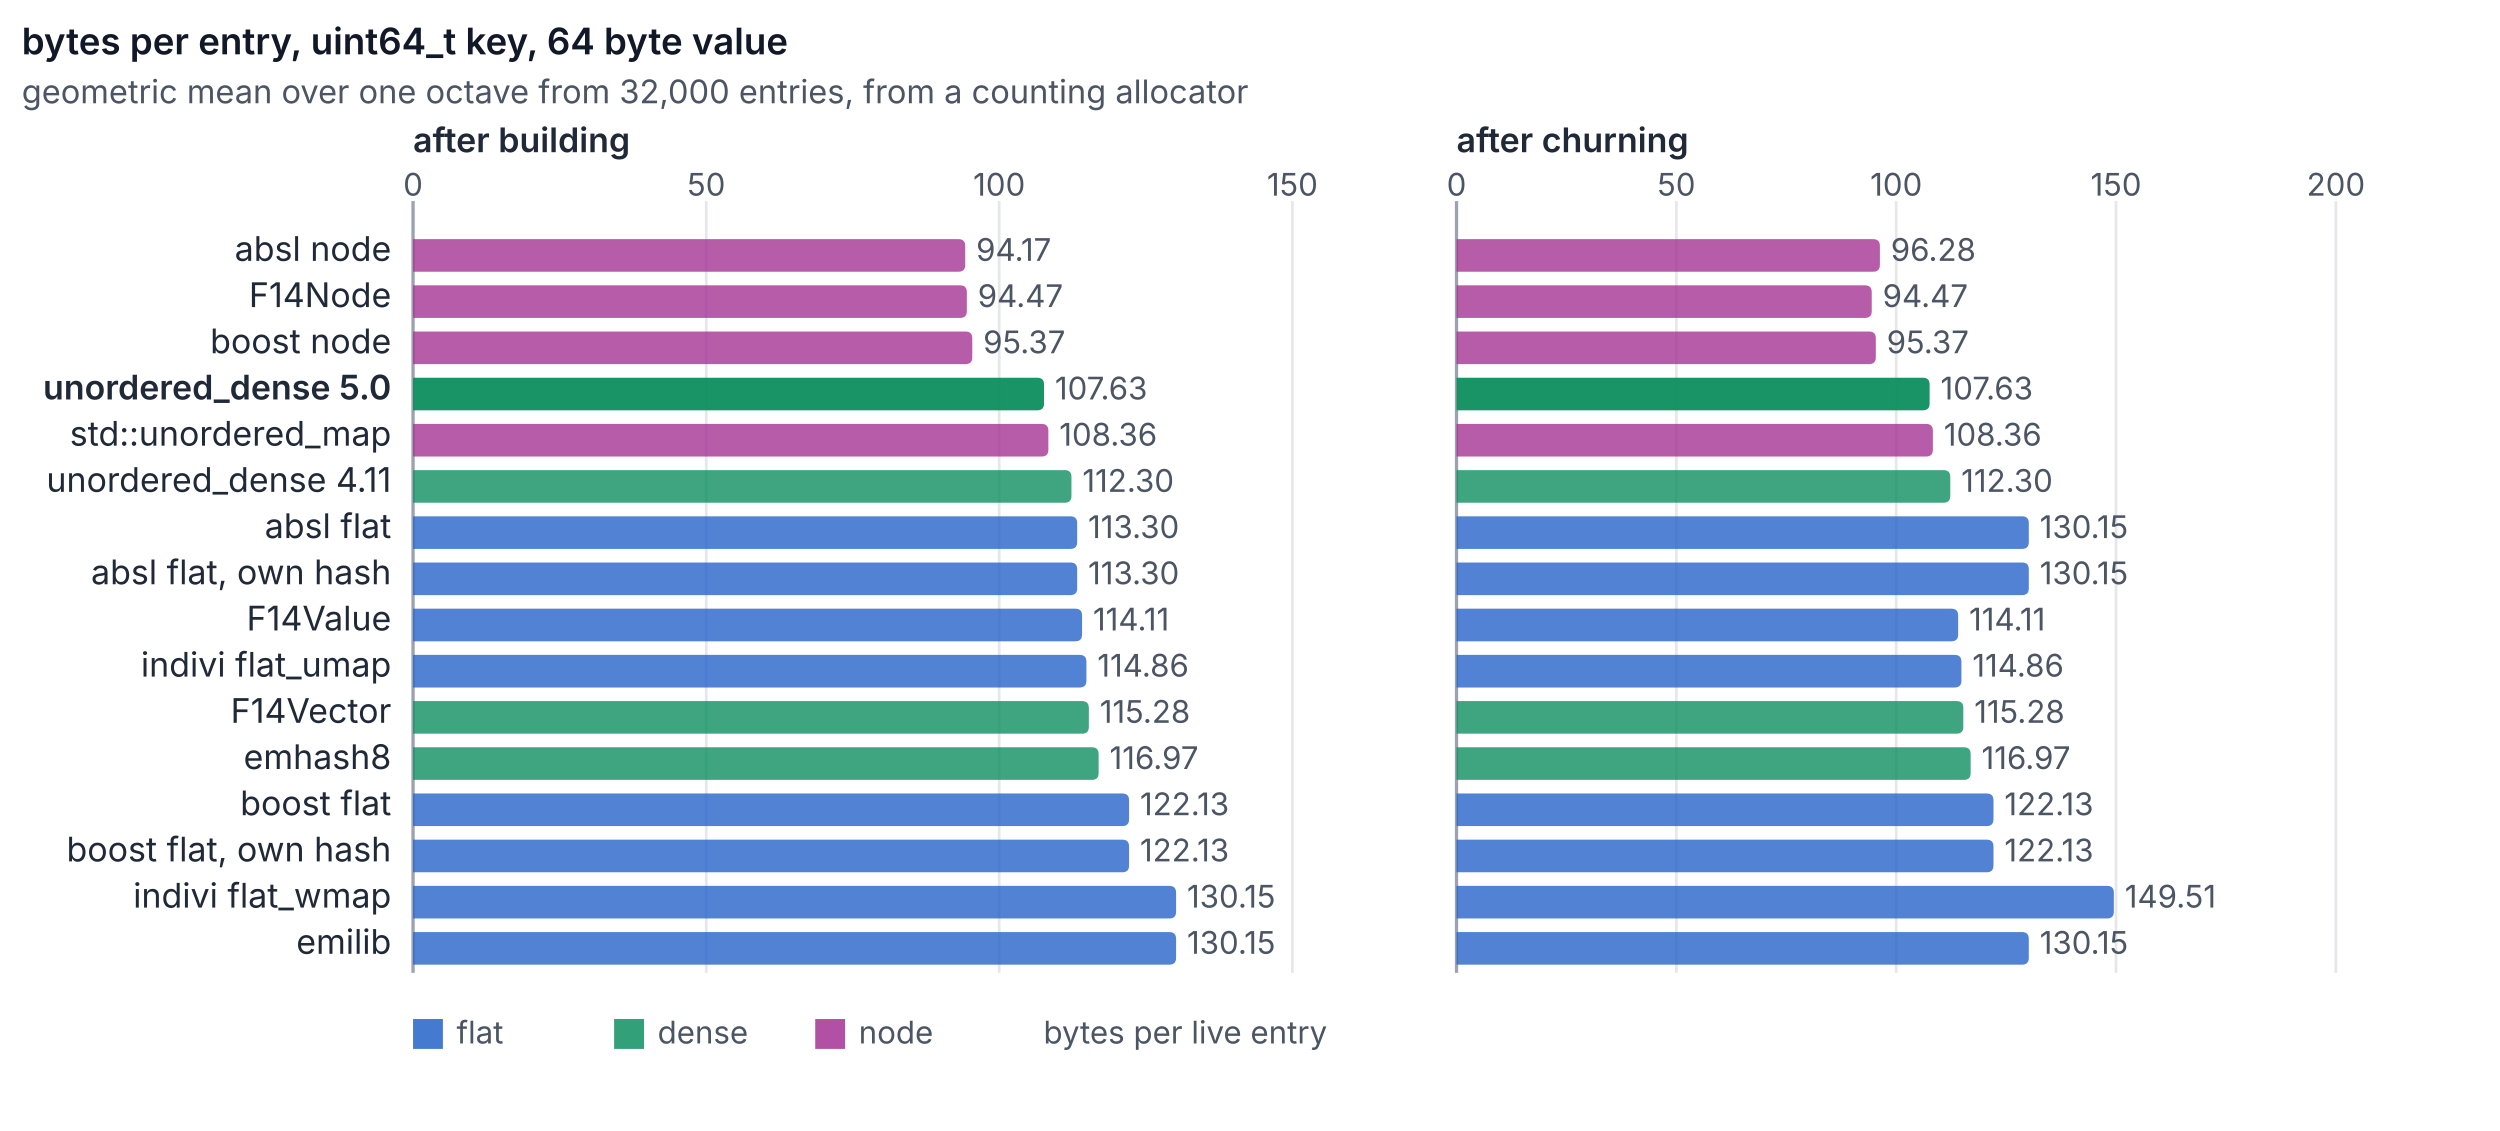
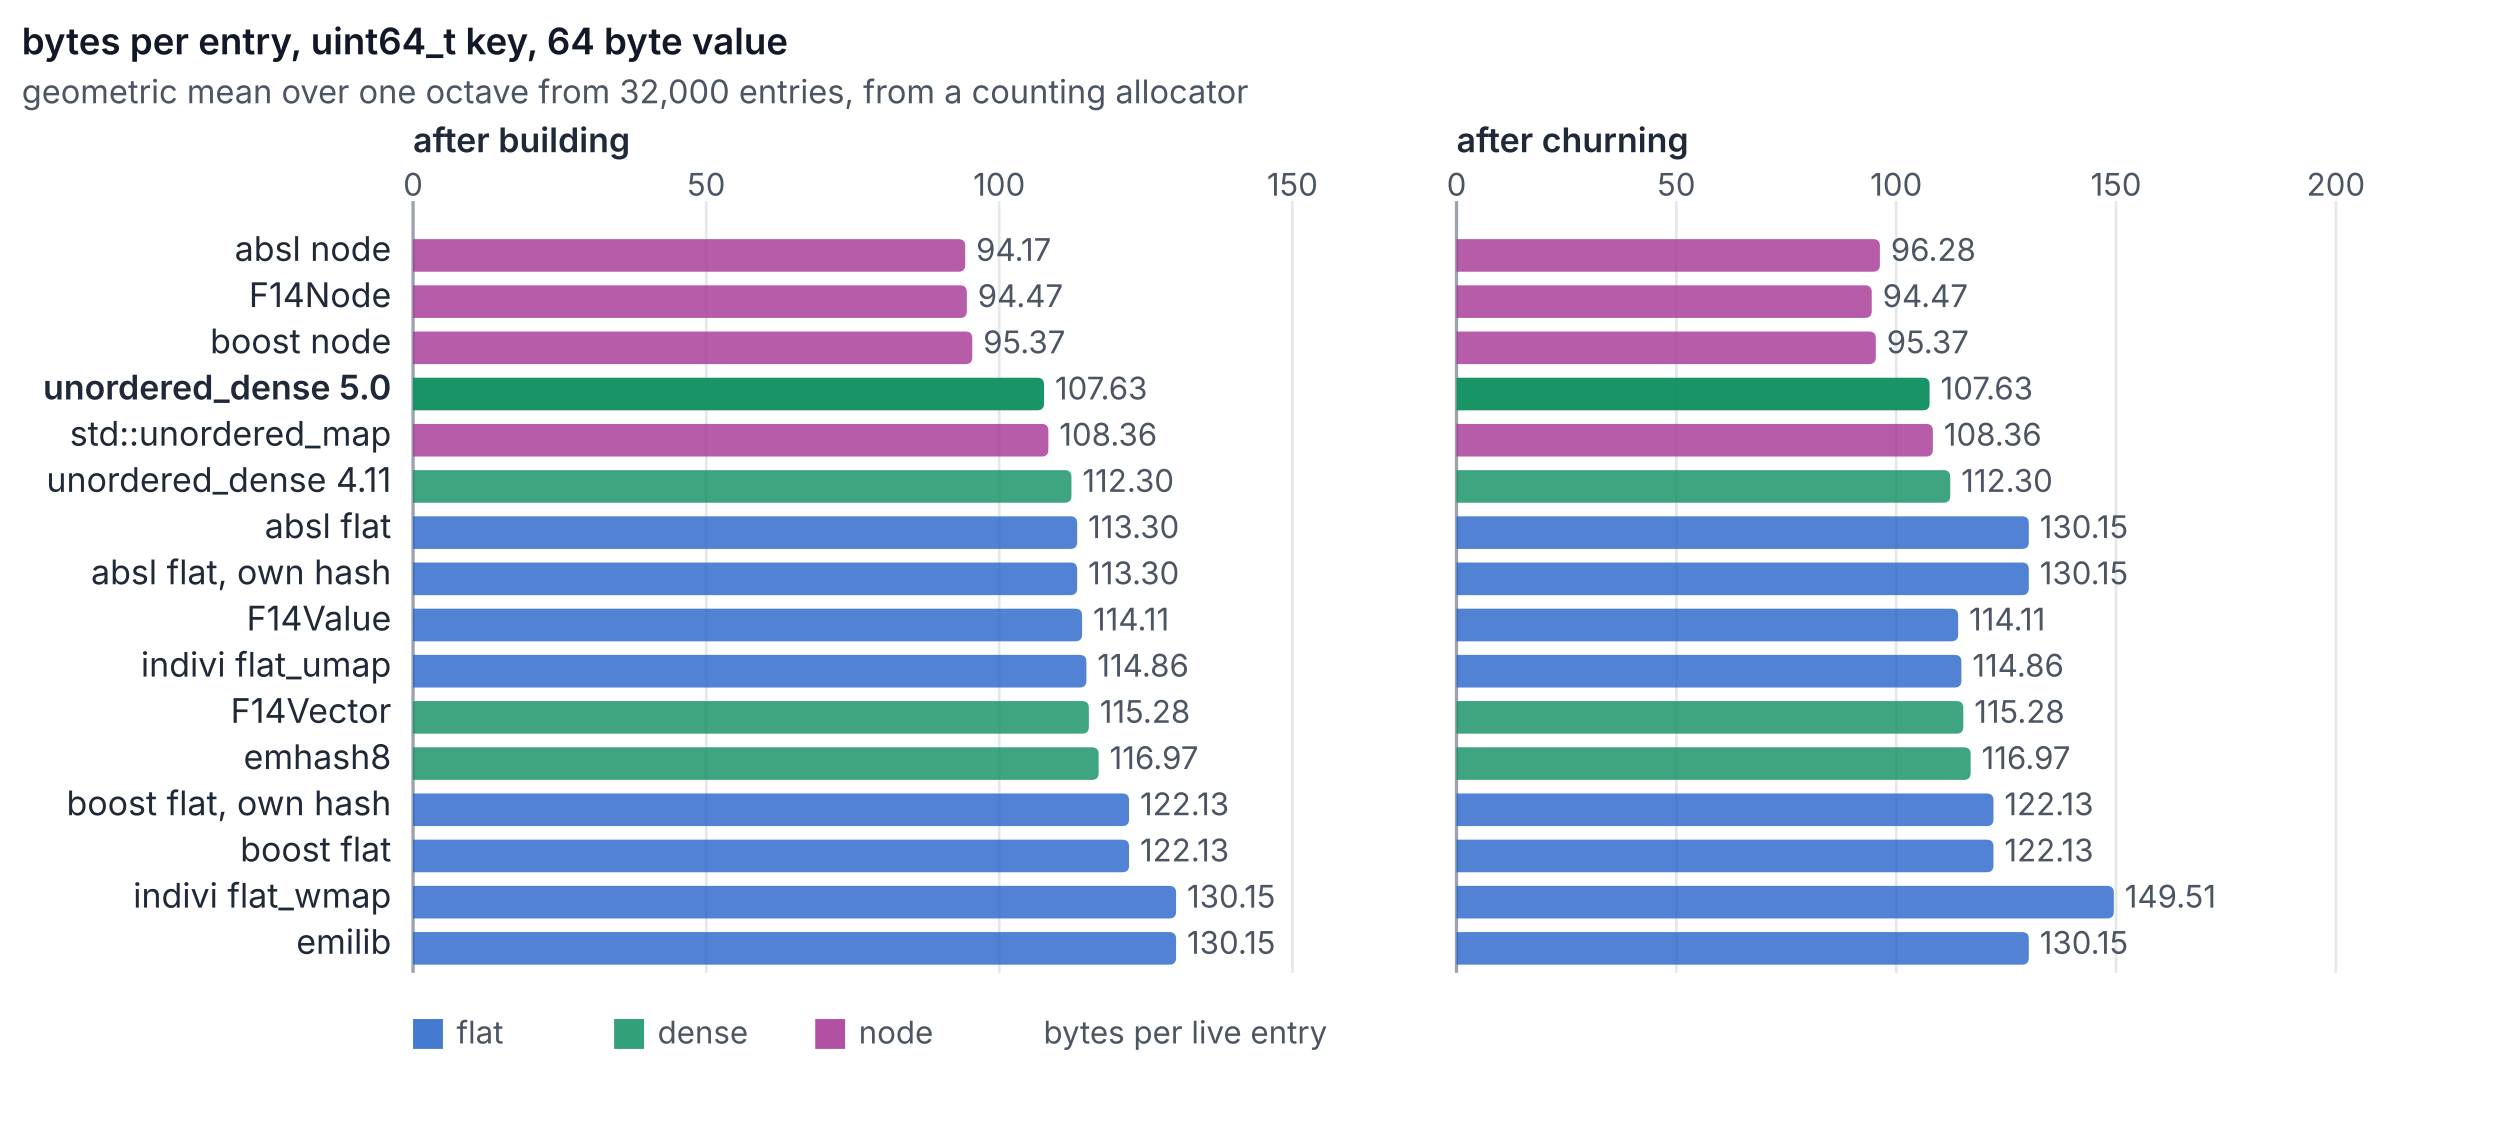
<svg xmlns="http://www.w3.org/2000/svg" viewBox="0 0 920 416" font-family="Inter, system-ui, sans-serif" font-size="12">
  <style>
    .ax{stroke:#e5e7eb;stroke-width:1}
    .base{stroke:#9ca3af;stroke-width:1.2}
    .ref{stroke:#4b5563;stroke-width:1.2;stroke-dasharray:4 3}
    .t{fill:#1f2937;font-size:12.5px}
    .m{fill:#4b5563;font-size:11.5px}
    .hd{fill:#111827;font-weight:600;font-size:13.5px}
    .sub{fill:#4b5563;font-size:12px}
-     @media (prefers-color-scheme: dark){
-       .t{fill:#e5e7eb} .m{fill:#9ca3af} .hd{fill:#f9fafb} .sub{fill:#9ca3af}
-       .ax{stroke:#374151} .base{stroke:#6b7280} .ref{stroke:#9ca3af}
-     }
  </style>
  <text x="8" y="20" class="hd">bytes per entry, uint64_t key, 64 byte value</text>
  <text x="8" y="38" class="sub">geometric mean over one octave from 32,000 entries, from a counting allocator</text>
  <text x="152" y="56" class="t" font-weight="600">after building</text>
  <line x1="152.0" y1="74" x2="152.0" y2="358" class="ax" />
  <text x="152.0" y="72" class="m" text-anchor="middle">0</text>
  <line x1="259.9" y1="74" x2="259.9" y2="358" class="ax" />
  <text x="259.9" y="72" class="m" text-anchor="middle">50</text>
  <line x1="367.7" y1="74" x2="367.7" y2="358" class="ax" />
  <text x="367.7" y="72" class="m" text-anchor="middle">100</text>
  <line x1="475.6" y1="74" x2="475.6" y2="358" class="ax" />
  <text x="475.6" y="72" class="m" text-anchor="middle">150</text>
  <line x1="152.0" y1="74" x2="152.0" y2="358" class="base" />
  <path d="M152.0,88.0 L352.7,88.0 Q355.2,88.0 355.2,90.5 L355.2,97.5 Q355.2,100.0 352.7,100.0 L152.0,100.0 Z" fill="#a53393" opacity="0.8" />
  <text x="359.2" y="96" class="m" text-anchor="start">94.17</text>
  <path d="M152.0,105.0 L353.3,105.0 Q355.8,105.0 355.8,107.5 L355.8,114.5 Q355.8,117.0 353.3,117.0 L152.0,117.0 Z" fill="#a53393" opacity="0.8" />
  <text x="359.8" y="113" class="m" text-anchor="start">94.47</text>
  <path d="M152.0,122.0 L355.3,122.0 Q357.8,122.0 357.8,124.5 L357.8,131.5 Q357.8,134.0 355.3,134.0 L152.0,134.0 Z" fill="#a53393" opacity="0.8" />
  <text x="361.8" y="130" class="m" text-anchor="start">95.37</text>
  <path d="M152.0,139.0 L381.7,139.0 Q384.2,139.0 384.2,141.5 L384.2,148.5 Q384.2,151.0 381.7,151.0 L152.0,151.0 Z" fill="#0e8f60" opacity="0.95" />
  <text x="388.2" y="147" class="m" text-anchor="start">107.63</text>
  <path d="M152.0,156.0 L383.3,156.0 Q385.8,156.0 385.8,158.5 L385.8,165.5 Q385.8,168.0 383.3,168.0 L152.0,168.0 Z" fill="#a53393" opacity="0.8" />
  <text x="389.8" y="164" class="m" text-anchor="start">108.36</text>
  <path d="M152.0,173.0 L391.8,173.0 Q394.3,173.0 394.3,175.5 L394.3,182.5 Q394.3,185.0 391.8,185.0 L152.0,185.0 Z" fill="#0e8f60" opacity="0.8" />
  <text x="398.3" y="181" class="m" text-anchor="start">112.30</text>
  <path d="M152.0,190.0 L393.9,190.0 Q396.4,190.0 396.4,192.5 L396.4,199.5 Q396.4,202.0 393.9,202.0 L152.0,202.0 Z" fill="#2563c9" opacity="0.8" />
  <text x="400.4" y="198" class="m" text-anchor="start">113.30</text>
  <path d="M152.0,207.0 L393.9,207.0 Q396.4,207.0 396.4,209.5 L396.4,216.5 Q396.4,219.0 393.9,219.0 L152.0,219.0 Z" fill="#2563c9" opacity="0.8" />
  <text x="400.4" y="215" class="m" text-anchor="start">113.30</text>
  <path d="M152.0,224.0 L395.7,224.0 Q398.2,224.0 398.2,226.5 L398.2,233.5 Q398.2,236.0 395.7,236.0 L152.0,236.0 Z" fill="#2563c9" opacity="0.8" />
  <text x="402.2" y="232" class="m" text-anchor="start">114.11</text>
  <path d="M152.0,241.0 L397.3,241.0 Q399.8,241.0 399.8,243.5 L399.8,250.5 Q399.8,253.0 397.3,253.0 L152.0,253.0 Z" fill="#2563c9" opacity="0.8" />
  <text x="403.8" y="249" class="m" text-anchor="start">114.86</text>
  <path d="M152.0,258.0 L398.2,258.0 Q400.7,258.0 400.7,260.5 L400.7,267.5 Q400.7,270.0 398.2,270.0 L152.0,270.0 Z" fill="#0e8f60" opacity="0.8" />
  <text x="404.7" y="266" class="m" text-anchor="start">115.28</text>
  <path d="M152.0,275.0 L401.8,275.0 Q404.3,275.0 404.3,277.5 L404.3,284.5 Q404.3,287.0 401.8,287.0 L152.0,287.0 Z" fill="#0e8f60" opacity="0.8" />
  <text x="408.3" y="283" class="m" text-anchor="start">116.97</text>
  <path d="M152.0,292.0 L413.0,292.0 Q415.5,292.0 415.5,294.5 L415.5,301.5 Q415.5,304.0 413.0,304.0 L152.0,304.0 Z" fill="#2563c9" opacity="0.8" />
  <text x="419.5" y="300" class="m" text-anchor="start">122.13</text>
  <path d="M152.0,309.0 L413.0,309.0 Q415.5,309.0 415.5,311.5 L415.5,318.5 Q415.5,321.0 413.0,321.0 L152.0,321.0 Z" fill="#2563c9" opacity="0.8" />
  <text x="419.5" y="317" class="m" text-anchor="start">122.13</text>
  <path d="M152.0,326.0 L430.3,326.0 Q432.8,326.0 432.8,328.5 L432.8,335.5 Q432.8,338.0 430.3,338.0 L152.0,338.0 Z" fill="#2563c9" opacity="0.8" />
  <text x="436.8" y="334" class="m" text-anchor="start">130.15</text>
  <path d="M152.0,343.0 L430.3,343.0 Q432.8,343.0 432.8,345.5 L432.8,352.5 Q432.8,355.0 430.3,355.0 L152.0,355.0 Z" fill="#2563c9" opacity="0.8" />
  <text x="436.8" y="351" class="m" text-anchor="start">130.15</text>
  <text x="536" y="56" class="t" font-weight="600">after churning</text>
  <line x1="536.0" y1="74" x2="536.0" y2="358" class="ax" />
  <text x="536.0" y="72" class="m" text-anchor="middle">0</text>
  <line x1="616.9" y1="74" x2="616.9" y2="358" class="ax" />
  <text x="616.9" y="72" class="m" text-anchor="middle">50</text>
  <line x1="697.8" y1="74" x2="697.8" y2="358" class="ax" />
  <text x="697.8" y="72" class="m" text-anchor="middle">100</text>
  <line x1="778.7" y1="74" x2="778.7" y2="358" class="ax" />
  <text x="778.7" y="72" class="m" text-anchor="middle">150</text>
  <line x1="859.6" y1="74" x2="859.6" y2="358" class="ax" />
  <text x="859.6" y="72" class="m" text-anchor="middle">200</text>
  <line x1="536.0" y1="74" x2="536.0" y2="358" class="base" />
  <path d="M536.0,88.0 L689.3,88.0 Q691.8,88.0 691.8,90.5 L691.8,97.5 Q691.8,100.0 689.3,100.0 L536.0,100.0 Z" fill="#a53393" opacity="0.8" />
  <text x="695.8" y="96" class="m" text-anchor="start">96.28</text>
  <path d="M536.0,105.0 L686.3,105.0 Q688.8,105.0 688.8,107.5 L688.8,114.5 Q688.8,117.0 686.3,117.0 L536.0,117.0 Z" fill="#a53393" opacity="0.8" />
  <text x="692.8" y="113" class="m" text-anchor="start">94.47</text>
  <path d="M536.0,122.0 L687.8,122.0 Q690.3,122.0 690.3,124.5 L690.3,131.5 Q690.3,134.0 687.8,134.0 L536.0,134.0 Z" fill="#a53393" opacity="0.8" />
  <text x="694.3" y="130" class="m" text-anchor="start">95.37</text>
  <path d="M536.0,139.0 L707.6,139.0 Q710.1,139.0 710.1,141.5 L710.1,148.5 Q710.1,151.0 707.6,151.0 L536.0,151.0 Z" fill="#0e8f60" opacity="0.95" />
  <text x="714.1" y="147" class="m" text-anchor="start">107.63</text>
  <path d="M536.0,156.0 L708.8,156.0 Q711.3,156.0 711.3,158.5 L711.3,165.5 Q711.3,168.0 708.8,168.0 L536.0,168.0 Z" fill="#a53393" opacity="0.8" />
  <text x="715.3" y="164" class="m" text-anchor="start">108.36</text>
  <path d="M536.0,173.0 L715.2,173.0 Q717.7,173.0 717.7,175.5 L717.7,182.5 Q717.7,185.0 715.2,185.0 L536.0,185.0 Z" fill="#0e8f60" opacity="0.8" />
  <text x="721.7" y="181" class="m" text-anchor="start">112.30</text>
  <path d="M536.0,190.0 L744.1,190.0 Q746.6,190.0 746.6,192.5 L746.6,199.5 Q746.6,202.0 744.1,202.0 L536.0,202.0 Z" fill="#2563c9" opacity="0.8" />
  <text x="750.6" y="198" class="m" text-anchor="start">130.15</text>
  <path d="M536.0,207.0 L744.1,207.0 Q746.6,207.0 746.6,209.5 L746.6,216.5 Q746.6,219.0 744.1,219.0 L536.0,219.0 Z" fill="#2563c9" opacity="0.8" />
  <text x="750.6" y="215" class="m" text-anchor="start">130.15</text>
  <path d="M536.0,224.0 L718.1,224.0 Q720.6,224.0 720.6,226.5 L720.6,233.5 Q720.6,236.0 718.1,236.0 L536.0,236.0 Z" fill="#2563c9" opacity="0.8" />
  <text x="724.6" y="232" class="m" text-anchor="start">114.11</text>
  <path d="M536.0,241.0 L719.3,241.0 Q721.8,241.0 721.8,243.5 L721.8,250.5 Q721.8,253.0 719.3,253.0 L536.0,253.0 Z" fill="#2563c9" opacity="0.8" />
  <text x="725.8" y="249" class="m" text-anchor="start">114.86</text>
  <path d="M536.0,258.0 L720.0,258.0 Q722.5,258.0 722.5,260.5 L722.5,267.5 Q722.5,270.0 720.0,270.0 L536.0,270.0 Z" fill="#0e8f60" opacity="0.8" />
  <text x="726.5" y="266" class="m" text-anchor="start">115.28</text>
  <path d="M536.0,275.0 L722.7,275.0 Q725.2,275.0 725.2,277.5 L725.2,284.5 Q725.2,287.0 722.7,287.0 L536.0,287.0 Z" fill="#0e8f60" opacity="0.8" />
  <text x="729.2" y="283" class="m" text-anchor="start">116.97</text>
  <path d="M536.0,292.0 L731.1,292.0 Q733.6,292.0 733.6,294.5 L733.6,301.5 Q733.6,304.0 731.1,304.0 L536.0,304.0 Z" fill="#2563c9" opacity="0.8" />
  <text x="737.6" y="300" class="m" text-anchor="start">122.13</text>
  <path d="M536.0,309.0 L731.1,309.0 Q733.6,309.0 733.6,311.5 L733.6,318.5 Q733.6,321.0 731.1,321.0 L536.0,321.0 Z" fill="#2563c9" opacity="0.8" />
  <text x="737.6" y="317" class="m" text-anchor="start">122.13</text>
  <path d="M536.0,326.0 L775.4,326.0 Q777.9,326.0 777.9,328.5 L777.9,335.5 Q777.9,338.0 775.4,338.0 L536.0,338.0 Z" fill="#2563c9" opacity="0.8" />
  <text x="781.9" y="334" class="m" text-anchor="start">149.51</text>
  <path d="M536.0,343.0 L744.1,343.0 Q746.6,343.0 746.6,345.5 L746.6,352.5 Q746.6,355.0 744.1,355.0 L536.0,355.0 Z" fill="#2563c9" opacity="0.8" />
  <text x="750.6" y="351" class="m" text-anchor="start">130.15</text>
  <text x="144" y="96" class="t" text-anchor="end">absl node</text>
  <text x="144" y="113" class="t" text-anchor="end">F14Node</text>
  <text x="144" y="130" class="t" text-anchor="end">boost node</text>
  <text x="144" y="147" class="t" text-anchor="end" font-weight="600">unordered_dense 5.0</text>
  <text x="144" y="164" class="t" text-anchor="end">std::unordered_map</text>
  <text x="144" y="181" class="t" text-anchor="end">unordered_dense 4.11</text>
  <text x="144" y="198" class="t" text-anchor="end">absl flat</text>
  <text x="144" y="215" class="t" text-anchor="end">absl flat, own hash</text>
  <text x="144" y="232" class="t" text-anchor="end">F14Value</text>
  <text x="144" y="249" class="t" text-anchor="end">indivi flat_umap</text>
  <text x="144" y="266" class="t" text-anchor="end">F14Vector</text>
  <text x="144" y="283" class="t" text-anchor="end">emhash8</text>
-   <text x="144" y="300" class="t" text-anchor="end">boost flat</text>
-   <text x="144" y="317" class="t" text-anchor="end">boost flat, own hash</text>
+   <text x="144" y="300" class="t" text-anchor="end">boost flat, own hash</text>
+   <text x="144" y="317" class="t" text-anchor="end">boost flat</text>
  <text x="144" y="334" class="t" text-anchor="end">indivi flat_wmap</text>
  <text x="144" y="351" class="t" text-anchor="end">emilib</text>
  <rect x="152" y="375" width="11" height="11" fill="#2563c9" opacity="0.85" />
  <text x="168" y="384" class="m">flat</text>
  <rect x="226" y="375" width="11" height="11" fill="#0e8f60" opacity="0.85" />
  <text x="242" y="384" class="m">dense</text>
  <rect x="300" y="375" width="11" height="11" fill="#a53393" opacity="0.85" />
  <text x="316" y="384" class="m">node</text>
  <text x="384" y="384" class="m">bytes per live entry</text>
</svg>
